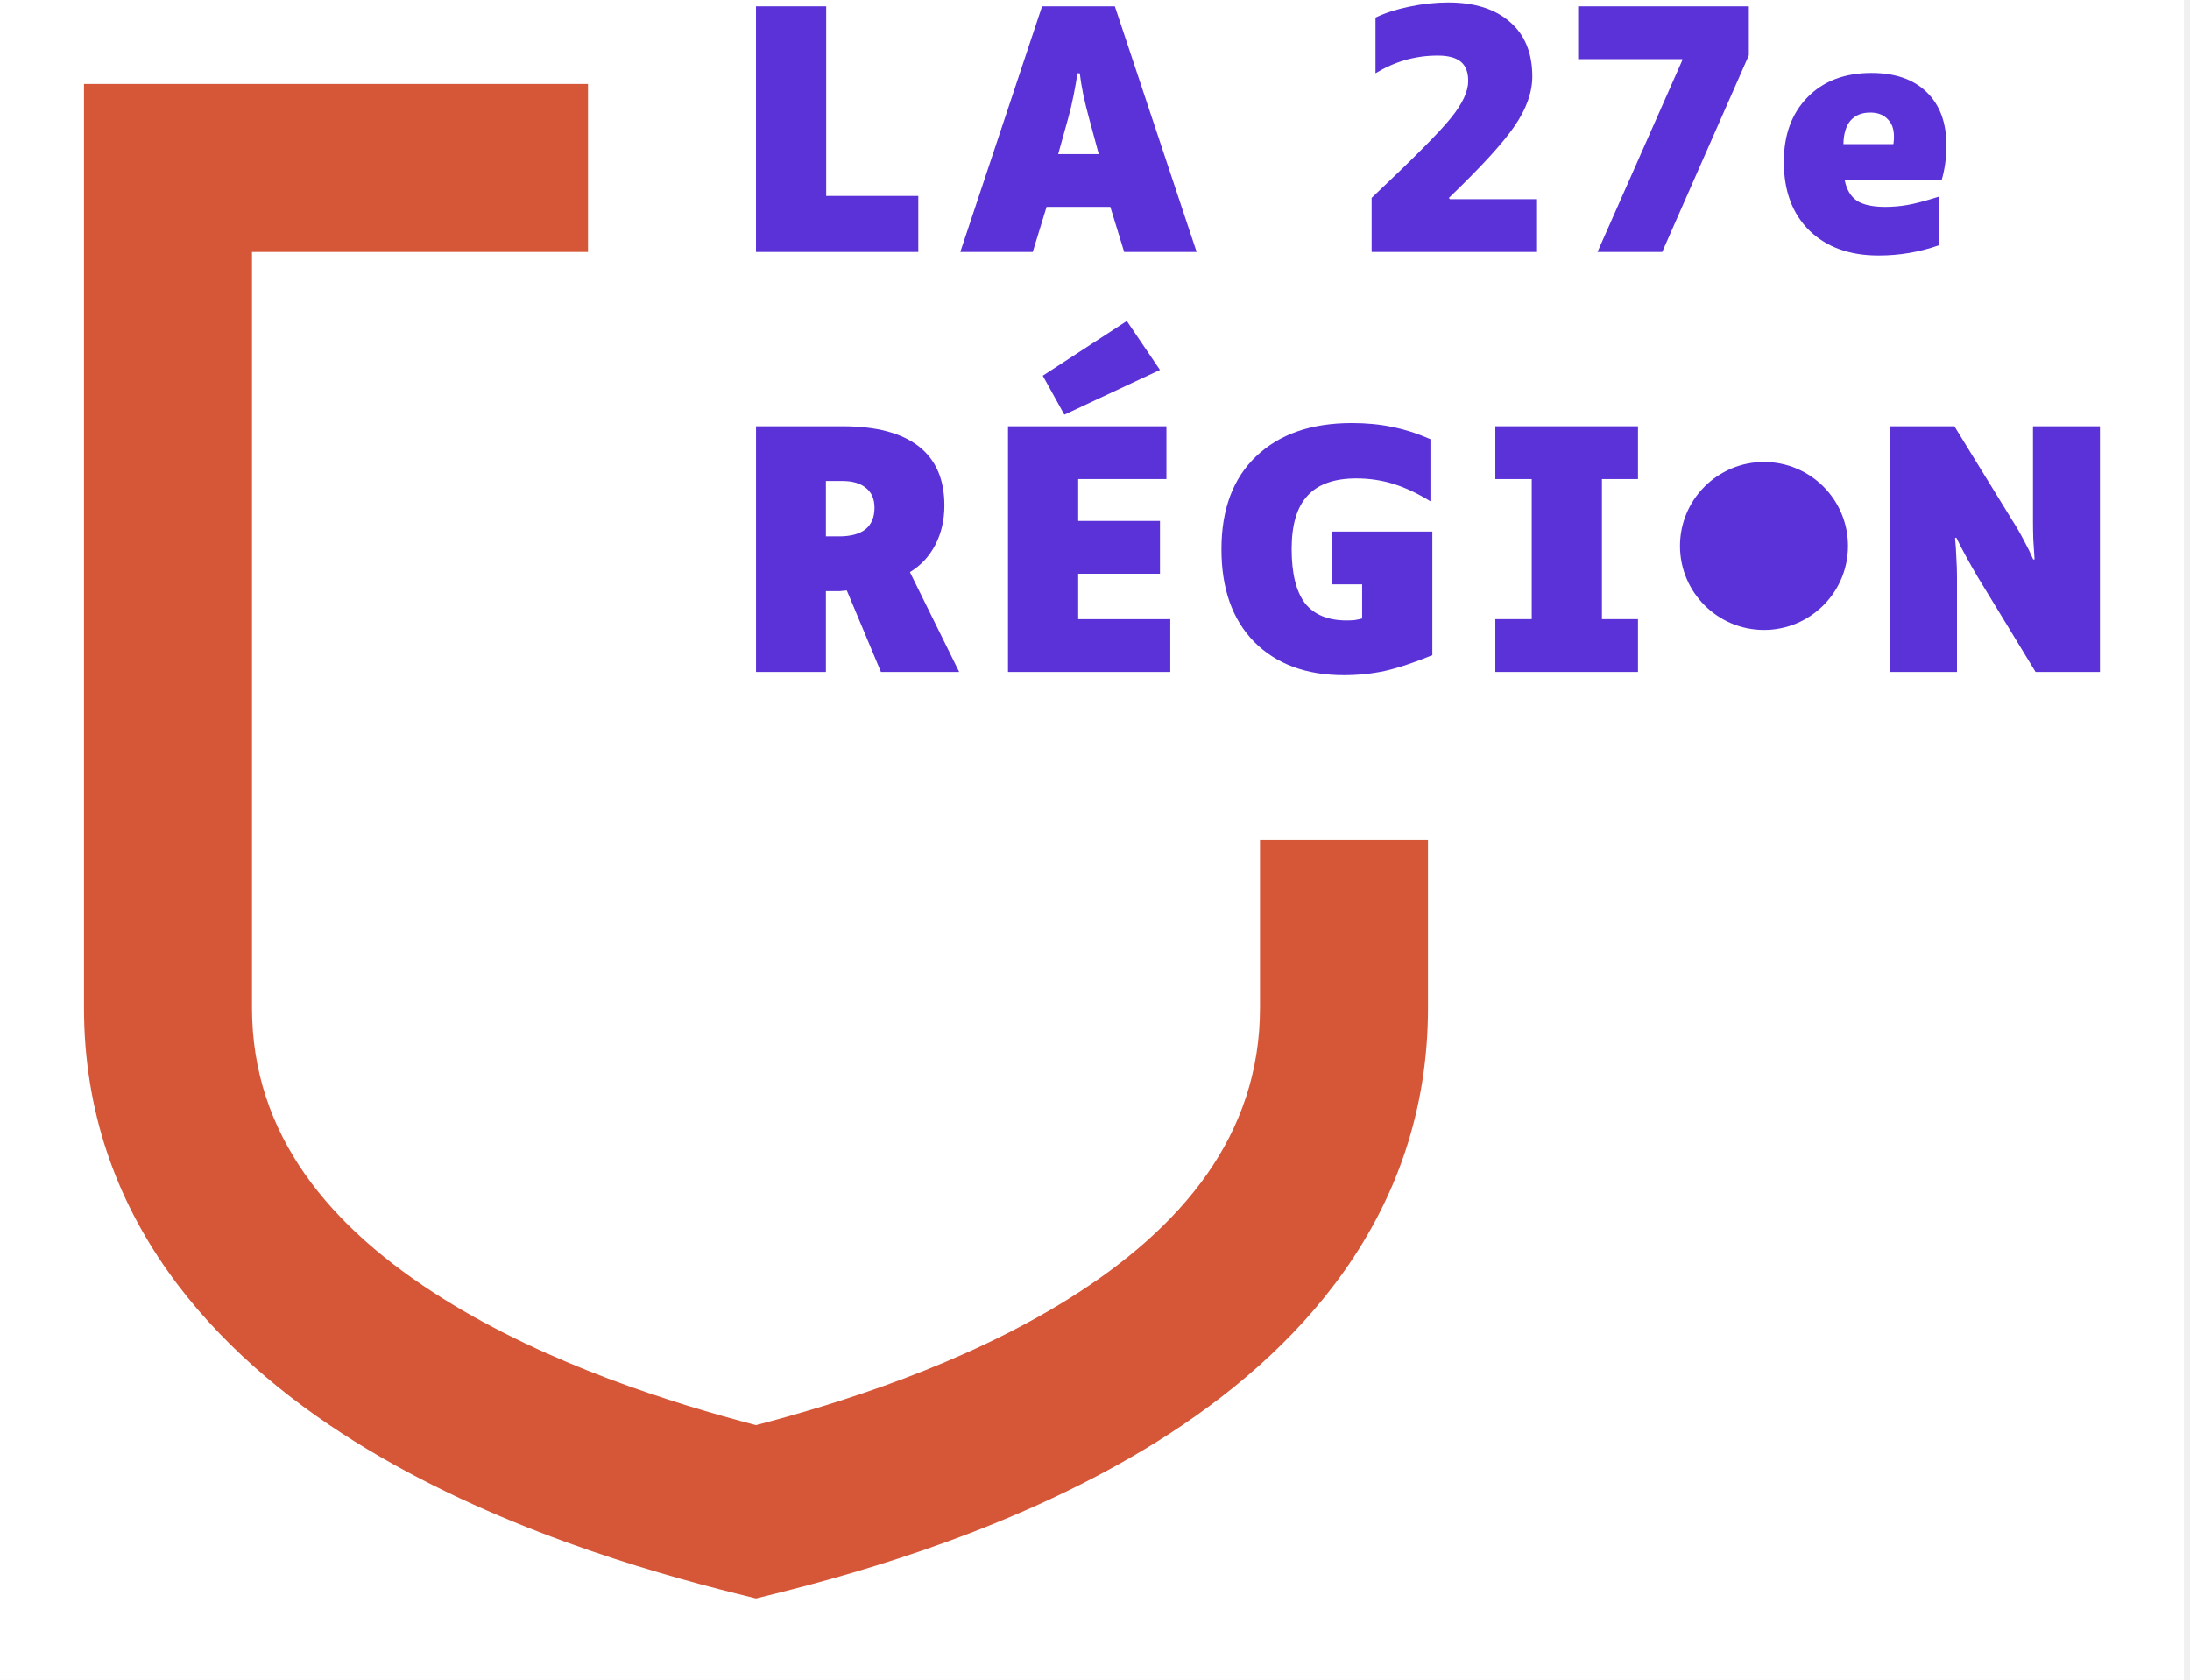
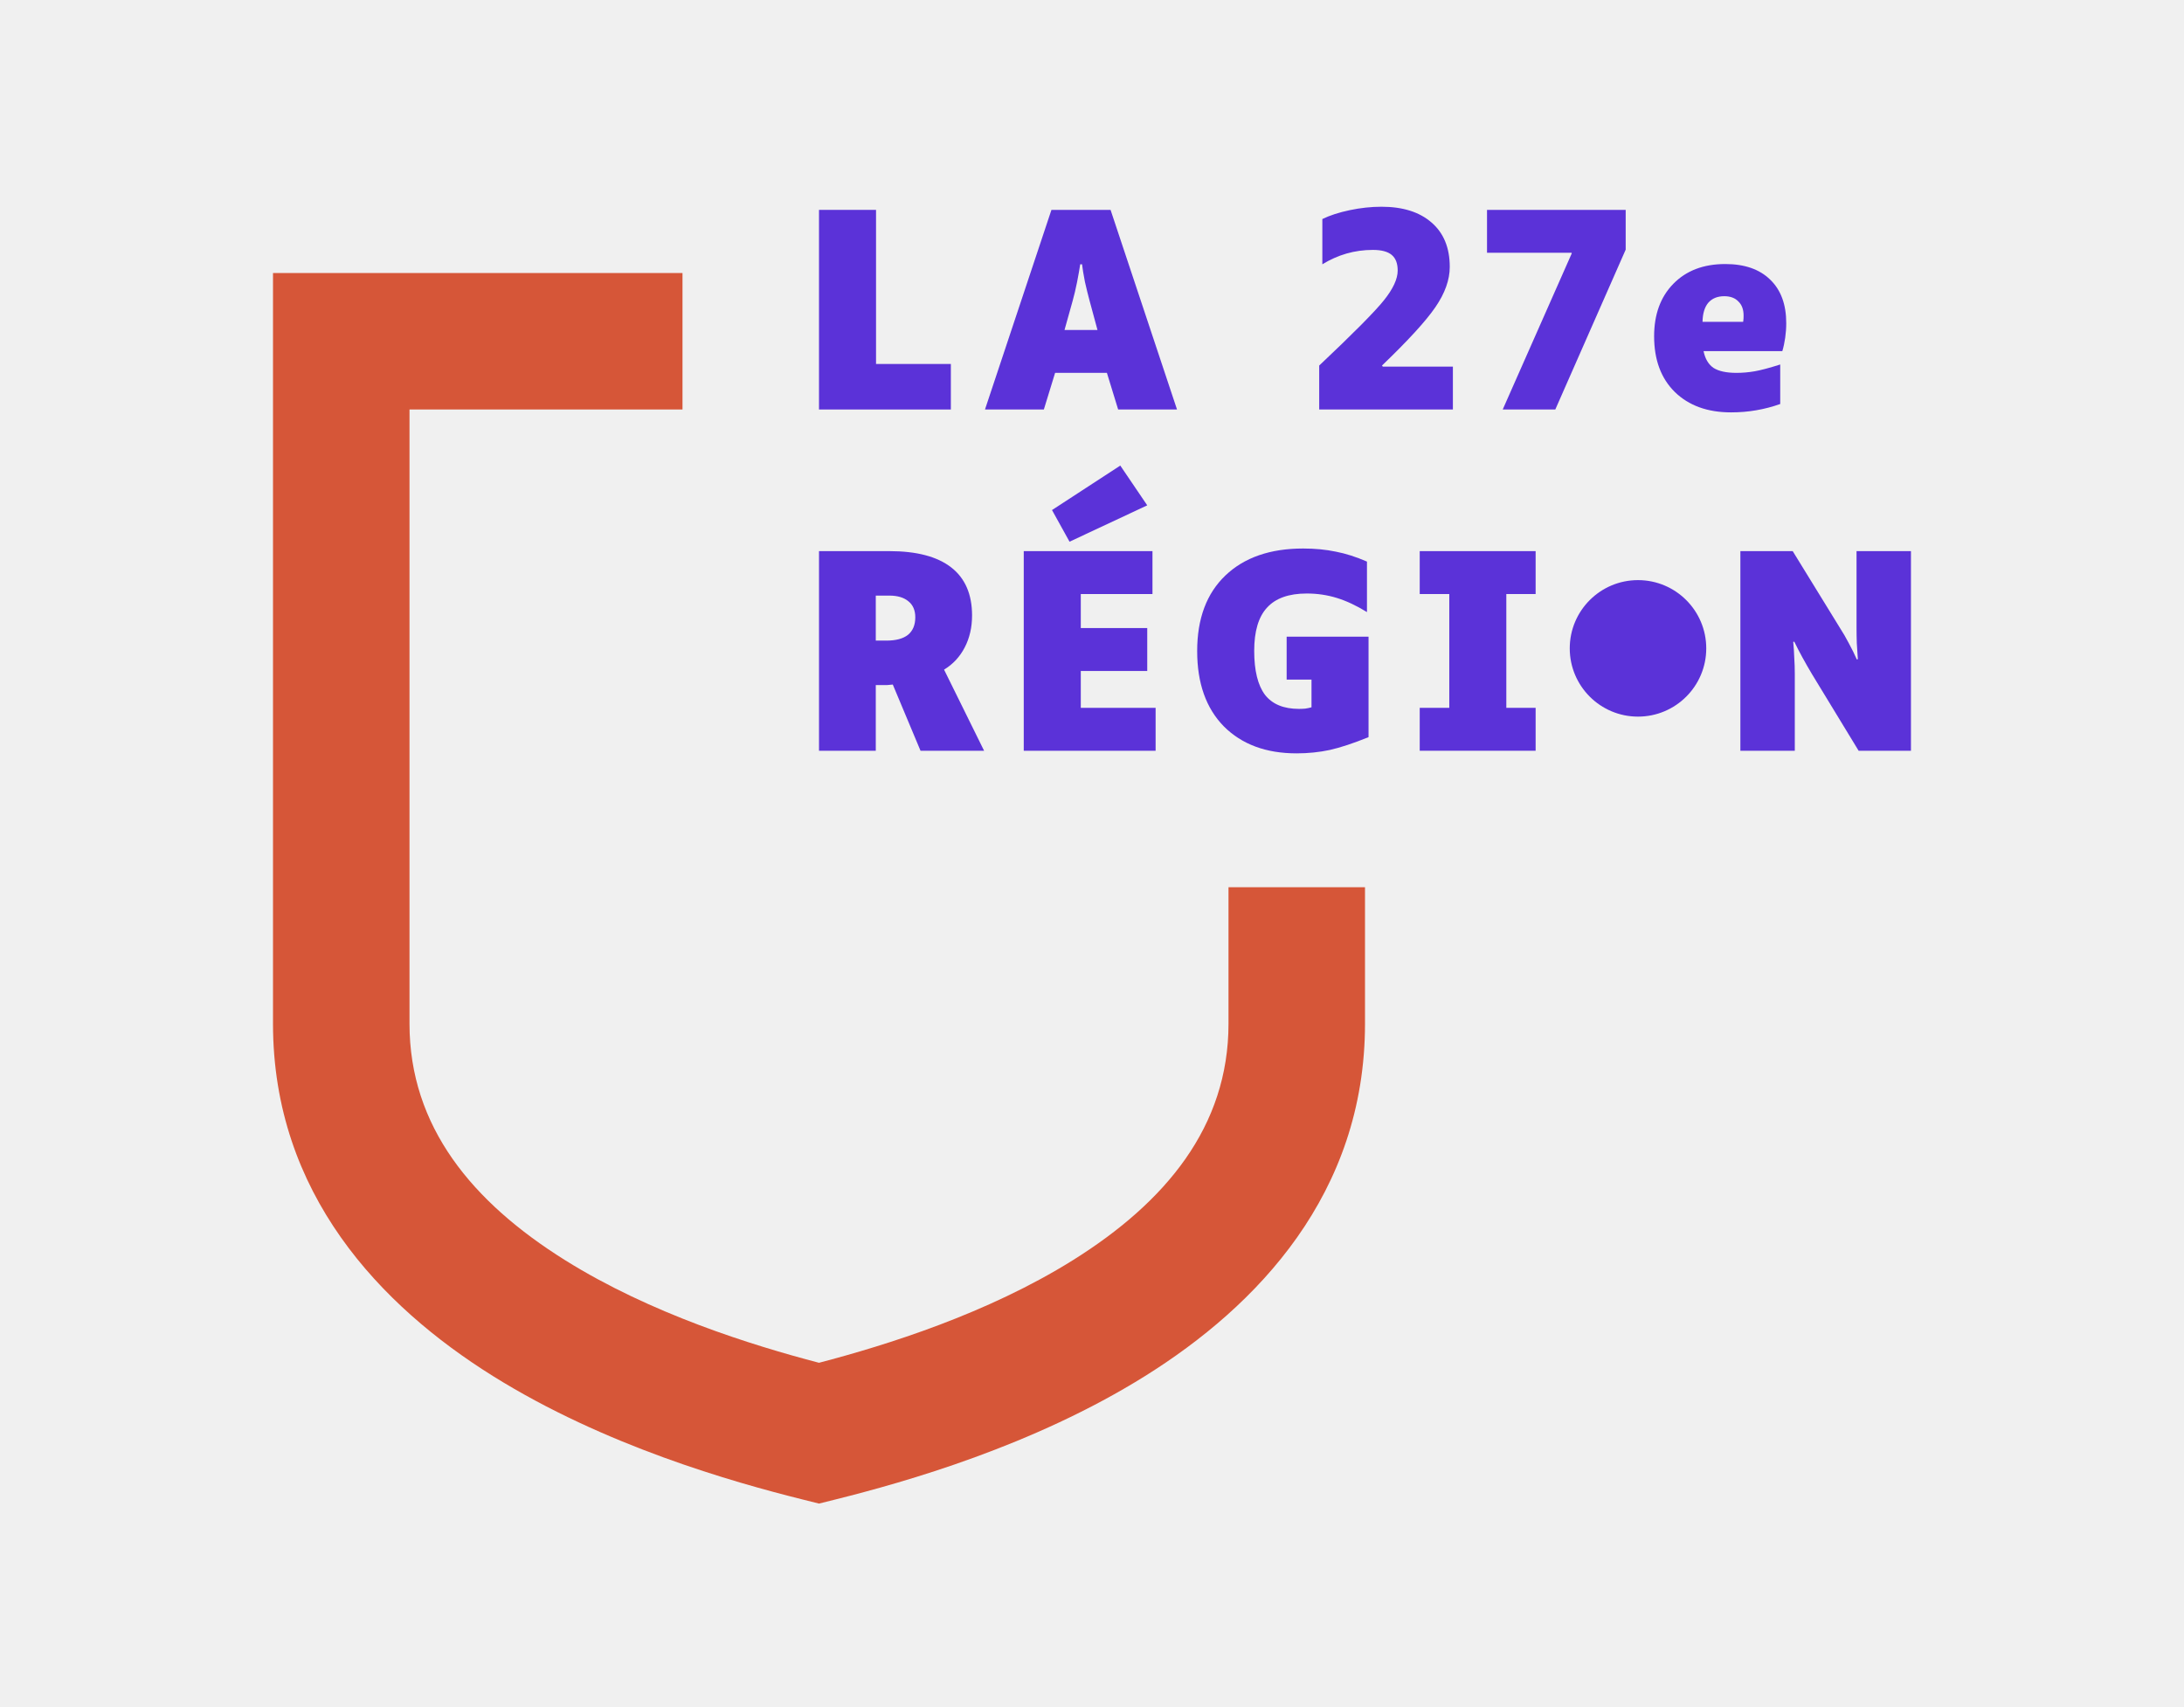
- <svg xmlns="http://www.w3.org/2000/svg" width="73" height="56" viewBox="0 0 73 56" fill="none">
-   <path d="M72.8 0H0V56H72.8V0Z" fill="white" />
-   <path d="M2.8 33.6V2.8H19.6V8.4H8.4V33.6C8.4 37.823 10.979 40.923 14.784 43.301C18.296 45.495 22.43 46.785 25.2 47.509C27.97 46.785 32.104 45.495 35.616 43.301C39.42 40.923 42 37.823 42 33.6V28H47.6V33.6C47.6 40.577 43.179 45.177 38.584 48.049C33.996 50.917 28.741 52.401 25.879 53.117L25.2 53.286L24.521 53.117C21.659 52.401 16.404 50.917 11.816 48.049C7.22 45.177 2.8 40.577 2.8 33.6Z" fill="#D65638" />
-   <path d="M58.295 1.842L55.407 8.4H53.25L56.084 1.992L56.073 1.971H52.606V0.21H58.295V1.842Z" fill="#5B32D8" />
-   <path d="M64.635 8.175C64.313 8.289 63.983 8.375 63.647 8.432C63.318 8.489 62.975 8.518 62.617 8.518C61.651 8.518 60.882 8.239 60.309 7.681C59.744 7.123 59.461 6.361 59.461 5.395C59.461 4.5 59.722 3.785 60.245 3.248C60.774 2.704 61.486 2.432 62.381 2.432C63.175 2.432 63.79 2.647 64.227 3.076C64.663 3.498 64.882 4.092 64.882 4.858C64.882 5.058 64.867 5.259 64.839 5.459C64.81 5.659 64.771 5.842 64.721 6.006H61.49C61.554 6.321 61.69 6.55 61.898 6.693C62.112 6.829 62.427 6.897 62.842 6.897C63.086 6.897 63.333 6.876 63.583 6.833C63.833 6.79 64.184 6.697 64.635 6.554V8.175ZM63.132 4.547C63.132 4.296 63.06 4.103 62.917 3.967C62.781 3.824 62.588 3.752 62.338 3.752C62.059 3.752 61.841 3.842 61.683 4.021C61.533 4.2 61.454 4.461 61.447 4.804H63.111C63.118 4.79 63.121 4.769 63.121 4.74C63.129 4.704 63.132 4.64 63.132 4.547Z" fill="#5B32D8" />
-   <path d="M51.206 6.64V8.4H45.721V6.597C47.117 5.28 48 4.389 48.372 3.924C48.752 3.452 48.941 3.044 48.941 2.701C48.941 2.407 48.859 2.193 48.694 2.057C48.53 1.921 48.272 1.853 47.922 1.853C47.549 1.853 47.188 1.903 46.837 2.003C46.494 2.103 46.165 2.25 45.85 2.443V0.586C46.158 0.436 46.533 0.314 46.977 0.221C47.421 0.128 47.854 0.082 48.276 0.082C49.149 0.082 49.832 0.296 50.326 0.726C50.827 1.155 51.077 1.763 51.077 2.55C51.077 3.08 50.88 3.631 50.487 4.203C50.1 4.769 49.37 5.566 48.297 6.597L48.329 6.64H51.206Z" fill="#5B32D8" />
-   <path d="M30.61 6.532V8.4H25.2V0.21H27.54V6.532H30.61Z" fill="#5B32D8" />
-   <path d="M34.886 6.897L34.425 8.4H32.01L34.736 0.21H37.162L39.888 8.4H37.473L37.011 6.897H34.886ZM35.916 2.443C35.888 2.636 35.845 2.88 35.788 3.173C35.731 3.459 35.67 3.717 35.605 3.946L35.273 5.137H36.625L36.303 3.946C36.239 3.71 36.174 3.448 36.11 3.162C36.053 2.869 36.013 2.629 35.992 2.443H35.916Z" fill="#5B32D8" />
-   <path d="M58.8 21C57.254 21 56 19.746 56 18.2C56 16.654 57.254 15.4 58.8 15.4C60.346 15.4 61.6 16.654 61.6 18.2C61.6 19.746 60.346 21 58.8 21Z" fill="#5B32D8" />
-   <path d="M65.233 19.234V22.4H63V14.21H65.147L67.068 17.334C67.211 17.556 67.34 17.777 67.454 17.999C67.576 18.221 67.683 18.439 67.776 18.654L67.819 18.643C67.805 18.422 67.791 18.203 67.776 17.989C67.769 17.774 67.766 17.559 67.766 17.345V14.21H69.998V22.4H67.852L65.93 19.244C65.794 19.015 65.665 18.79 65.544 18.568C65.422 18.346 65.311 18.132 65.211 17.924L65.168 17.935C65.19 18.15 65.204 18.368 65.211 18.59C65.225 18.804 65.233 19.019 65.233 19.234Z" fill="#5B32D8" />
-   <path d="M54.6 20.64V22.4H49.845V20.64H51.058V15.971H49.845V14.21H54.6V15.971H53.398V20.64H54.6Z" fill="#5B32D8" />
-   <path d="M44.386 17.72H47.745V21.842C47.13 22.092 46.6 22.268 46.157 22.368C45.72 22.461 45.266 22.507 44.794 22.507C43.541 22.507 42.547 22.139 41.81 21.402C41.08 20.658 40.715 19.627 40.715 18.311C40.715 16.98 41.101 15.946 41.874 15.209C42.647 14.472 43.709 14.103 45.062 14.103C45.548 14.103 45.996 14.146 46.404 14.232C46.811 14.311 47.237 14.447 47.681 14.64V16.711C47.251 16.447 46.84 16.253 46.446 16.132C46.053 16.01 45.641 15.949 45.212 15.949C44.475 15.949 43.931 16.142 43.581 16.529C43.23 16.908 43.055 17.498 43.055 18.3C43.055 19.108 43.201 19.709 43.495 20.103C43.795 20.489 44.26 20.683 44.89 20.683C44.976 20.683 45.062 20.679 45.148 20.672C45.241 20.658 45.327 20.64 45.405 20.618V19.48H44.386V17.72Z" fill="#5B32D8" />
-   <path d="M27.53 19.706V22.4H25.201V14.21H28.088C29.204 14.21 30.048 14.432 30.621 14.876C31.193 15.32 31.48 15.978 31.48 16.851C31.48 17.337 31.379 17.774 31.179 18.16C30.979 18.547 30.696 18.851 30.331 19.073L31.973 22.4H29.365L28.227 19.684C28.156 19.692 28.077 19.699 27.991 19.706C27.905 19.706 27.826 19.706 27.755 19.706H27.53ZM28.088 16.035H27.53V17.881H27.97C28.356 17.881 28.649 17.803 28.85 17.645C29.05 17.481 29.15 17.241 29.15 16.926C29.15 16.64 29.057 16.422 28.871 16.271C28.685 16.114 28.424 16.035 28.088 16.035Z" fill="#5B32D8" />
-   <path d="M38.666 12.332L35.478 13.824L34.759 12.525L37.561 10.701L38.666 12.332ZM39.01 20.64V22.4H33.6V14.21H38.881V15.971H35.94V17.366H38.666V19.126H35.94V20.64H39.01Z" fill="#5B32D8" />
+ <svg xmlns="http://www.w3.org/2000/svg" width="384" height="300" viewBox="0 0 384 300" fill="none">
+   <path d="M48 180V48H120V72H72V180C72 198.1 83.055 211.383 99.36 221.574C114.41 230.98 132.127 236.505 144 239.611C155.873 236.505 173.59 230.98 188.64 221.574C204.945 211.383 216 198.1 216 180V156H240V180C240 209.9 221.055 229.616 201.36 241.926C181.696 254.216 159.175 260.575 146.91 263.642L144 264.369L141.09 263.642C128.825 260.575 106.304 254.216 86.64 241.926C66.945 229.616 48 209.9 48 180Z" fill="#D65638" />
+   <path d="M285.834 43.894L273.46 72H264.214L276.358 44.538L276.312 44.446H261.454V36.902H285.834V43.894Z" fill="#5B32D8" />
+   <path d="M313.006 71.034C311.626 71.525 310.215 71.893 308.774 72.138C307.363 72.383 305.891 72.506 304.358 72.506C300.218 72.506 296.921 71.31 294.468 68.918C292.045 66.526 290.834 63.26 290.834 59.12C290.834 55.287 291.953 52.22 294.192 49.92C296.461 47.589 299.513 46.424 303.346 46.424C306.75 46.424 309.387 47.344 311.258 49.184C313.129 50.993 314.064 53.539 314.064 56.82C314.064 57.679 314.003 58.537 313.88 59.396C313.757 60.255 313.589 61.037 313.374 61.742H299.528C299.804 63.091 300.387 64.073 301.276 64.686C302.196 65.269 303.545 65.56 305.324 65.56C306.367 65.56 307.425 65.468 308.498 65.284C309.571 65.1 311.074 64.701 313.006 64.088V71.034ZM306.566 55.486C306.566 54.413 306.259 53.585 305.646 53.002C305.063 52.389 304.235 52.082 303.162 52.082C301.966 52.082 301.031 52.465 300.356 53.232C299.712 53.999 299.375 55.118 299.344 56.59H306.474C306.505 56.529 306.52 56.437 306.52 56.314C306.551 56.161 306.566 55.885 306.566 55.486Z" fill="#5B32D8" />
+   <path d="M255.454 64.456V72H231.948V64.272C237.928 58.629 241.715 54.811 243.31 52.818C244.935 50.794 245.748 49.046 245.748 47.574C245.748 46.317 245.395 45.397 244.69 44.814C243.985 44.231 242.881 43.94 241.378 43.94C239.783 43.94 238.235 44.155 236.732 44.584C235.26 45.013 233.849 45.642 232.5 46.47V38.512C233.819 37.868 235.429 37.347 237.33 36.948C239.231 36.549 241.087 36.35 242.896 36.35C246.637 36.35 249.566 37.27 251.682 39.11C253.829 40.95 254.902 43.557 254.902 46.93C254.902 49.199 254.059 51.561 252.372 54.014C250.716 56.437 247.588 59.856 242.988 64.272L243.126 64.456H255.454Z" fill="#5B32D8" />
+   <path d="M167.184 63.996V72H144V36.902H154.028V63.996H167.184Z" fill="#5B32D8" />
+   <path d="M185.512 65.56L183.534 72H173.184L184.868 36.902H195.264L206.948 72H196.598L194.62 65.56H185.512ZM189.928 46.47C189.805 47.298 189.621 48.341 189.376 49.598C189.131 50.825 188.87 51.929 188.594 52.91L187.168 58.016H192.964L191.584 52.91C191.308 51.898 191.032 50.779 190.756 49.552C190.511 48.295 190.342 47.267 190.25 46.47H189.928Z" fill="#5B32D8" />
+   <path d="M288 126C281.373 126 276 120.627 276 114C276 107.373 281.373 102 288 102C294.627 102 300 107.373 300 114C300 120.627 294.627 126 288 126Z" fill="#5B32D8" />
+   <path d="M315.568 118.43V132H306V96.902H315.2L323.434 110.288C324.047 111.239 324.599 112.189 325.09 113.14C325.611 114.091 326.071 115.026 326.47 115.946L326.654 115.9C326.593 114.949 326.531 114.014 326.47 113.094C326.439 112.174 326.424 111.254 326.424 110.334V96.902H335.992V132H326.792L318.558 118.476C317.975 117.495 317.423 116.529 316.902 115.578C316.381 114.627 315.905 113.707 315.476 112.818L315.292 112.864C315.384 113.784 315.445 114.719 315.476 115.67C315.537 116.59 315.568 117.51 315.568 118.43Z" fill="#5B32D8" />
+   <path d="M270 124.456V132H249.622V124.456H254.82V104.446H249.622V96.902H270V104.446H264.848V124.456H270Z" fill="#5B32D8" />
+   <path d="M226.224 111.944H240.622V129.608C237.985 130.681 235.715 131.433 233.814 131.862C231.943 132.261 229.996 132.46 227.972 132.46C222.605 132.46 218.343 130.881 215.184 127.722C212.056 124.533 210.492 120.117 210.492 114.474C210.492 108.77 212.148 104.339 215.46 101.18C218.772 98.021 223.326 96.442 229.122 96.442C231.207 96.442 233.124 96.626 234.872 96.994C236.62 97.331 238.445 97.914 240.346 98.742V107.62C238.506 106.485 236.743 105.657 235.056 105.136C233.369 104.615 231.606 104.354 229.766 104.354C226.607 104.354 224.277 105.182 222.774 106.838C221.271 108.463 220.52 110.993 220.52 114.428C220.52 117.893 221.149 120.469 222.406 122.156C223.694 123.812 225.687 124.64 228.386 124.64C228.754 124.64 229.122 124.625 229.49 124.594C229.889 124.533 230.257 124.456 230.594 124.364V119.488H226.224V111.944Z" fill="#5B32D8" />
+   <path d="M153.984 120.454V132H144.002V96.902H156.376C161.16 96.902 164.778 97.853 167.232 99.754C169.685 101.655 170.912 104.477 170.912 108.218C170.912 110.303 170.482 112.174 169.624 113.83C168.765 115.486 167.554 116.789 165.99 117.74L173.028 132H161.85L156.974 120.362C156.667 120.393 156.33 120.423 155.962 120.454C155.594 120.454 155.256 120.454 154.95 120.454H153.984ZM156.376 104.722H153.984V112.634H155.87C157.526 112.634 158.783 112.297 159.642 111.622C160.5 110.917 160.93 109.889 160.93 108.54C160.93 107.313 160.531 106.378 159.734 105.734C158.936 105.059 157.817 104.722 156.376 104.722Z" fill="#5B32D8" />
+   <path d="M201.712 88.852L188.05 95.246L184.968 89.68L196.974 81.86L201.712 88.852ZM203.184 124.456V132H180V96.902H202.632V104.446H190.028V110.426H201.712V117.97H190.028V124.456H203.184Z" fill="#5B32D8" />
</svg>
